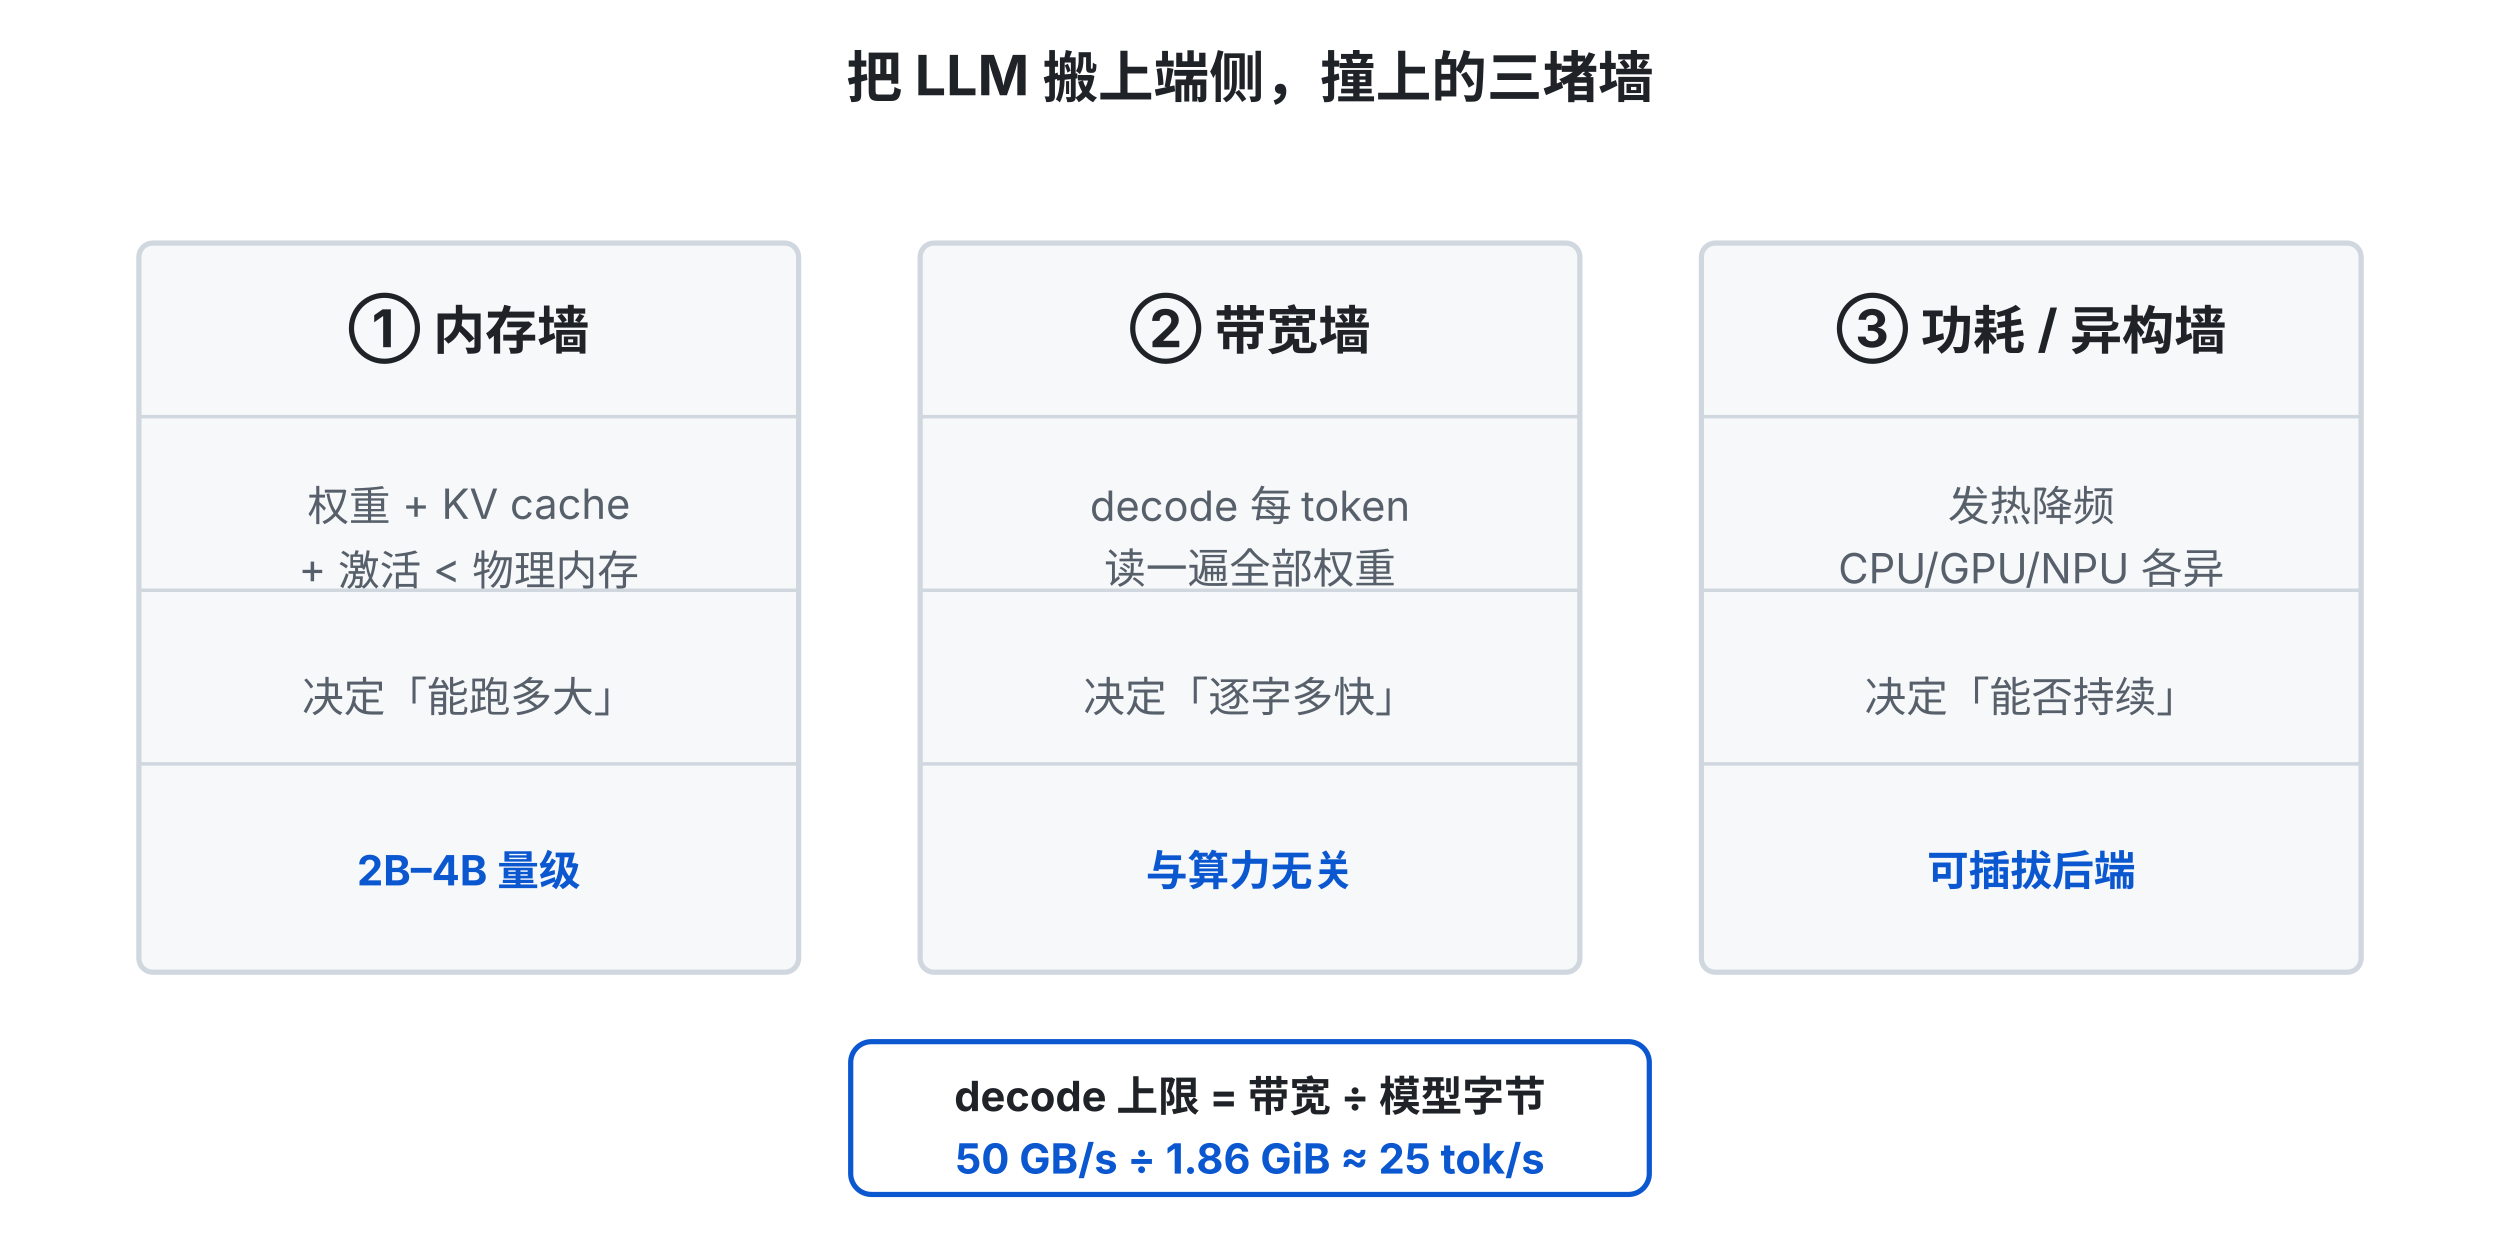
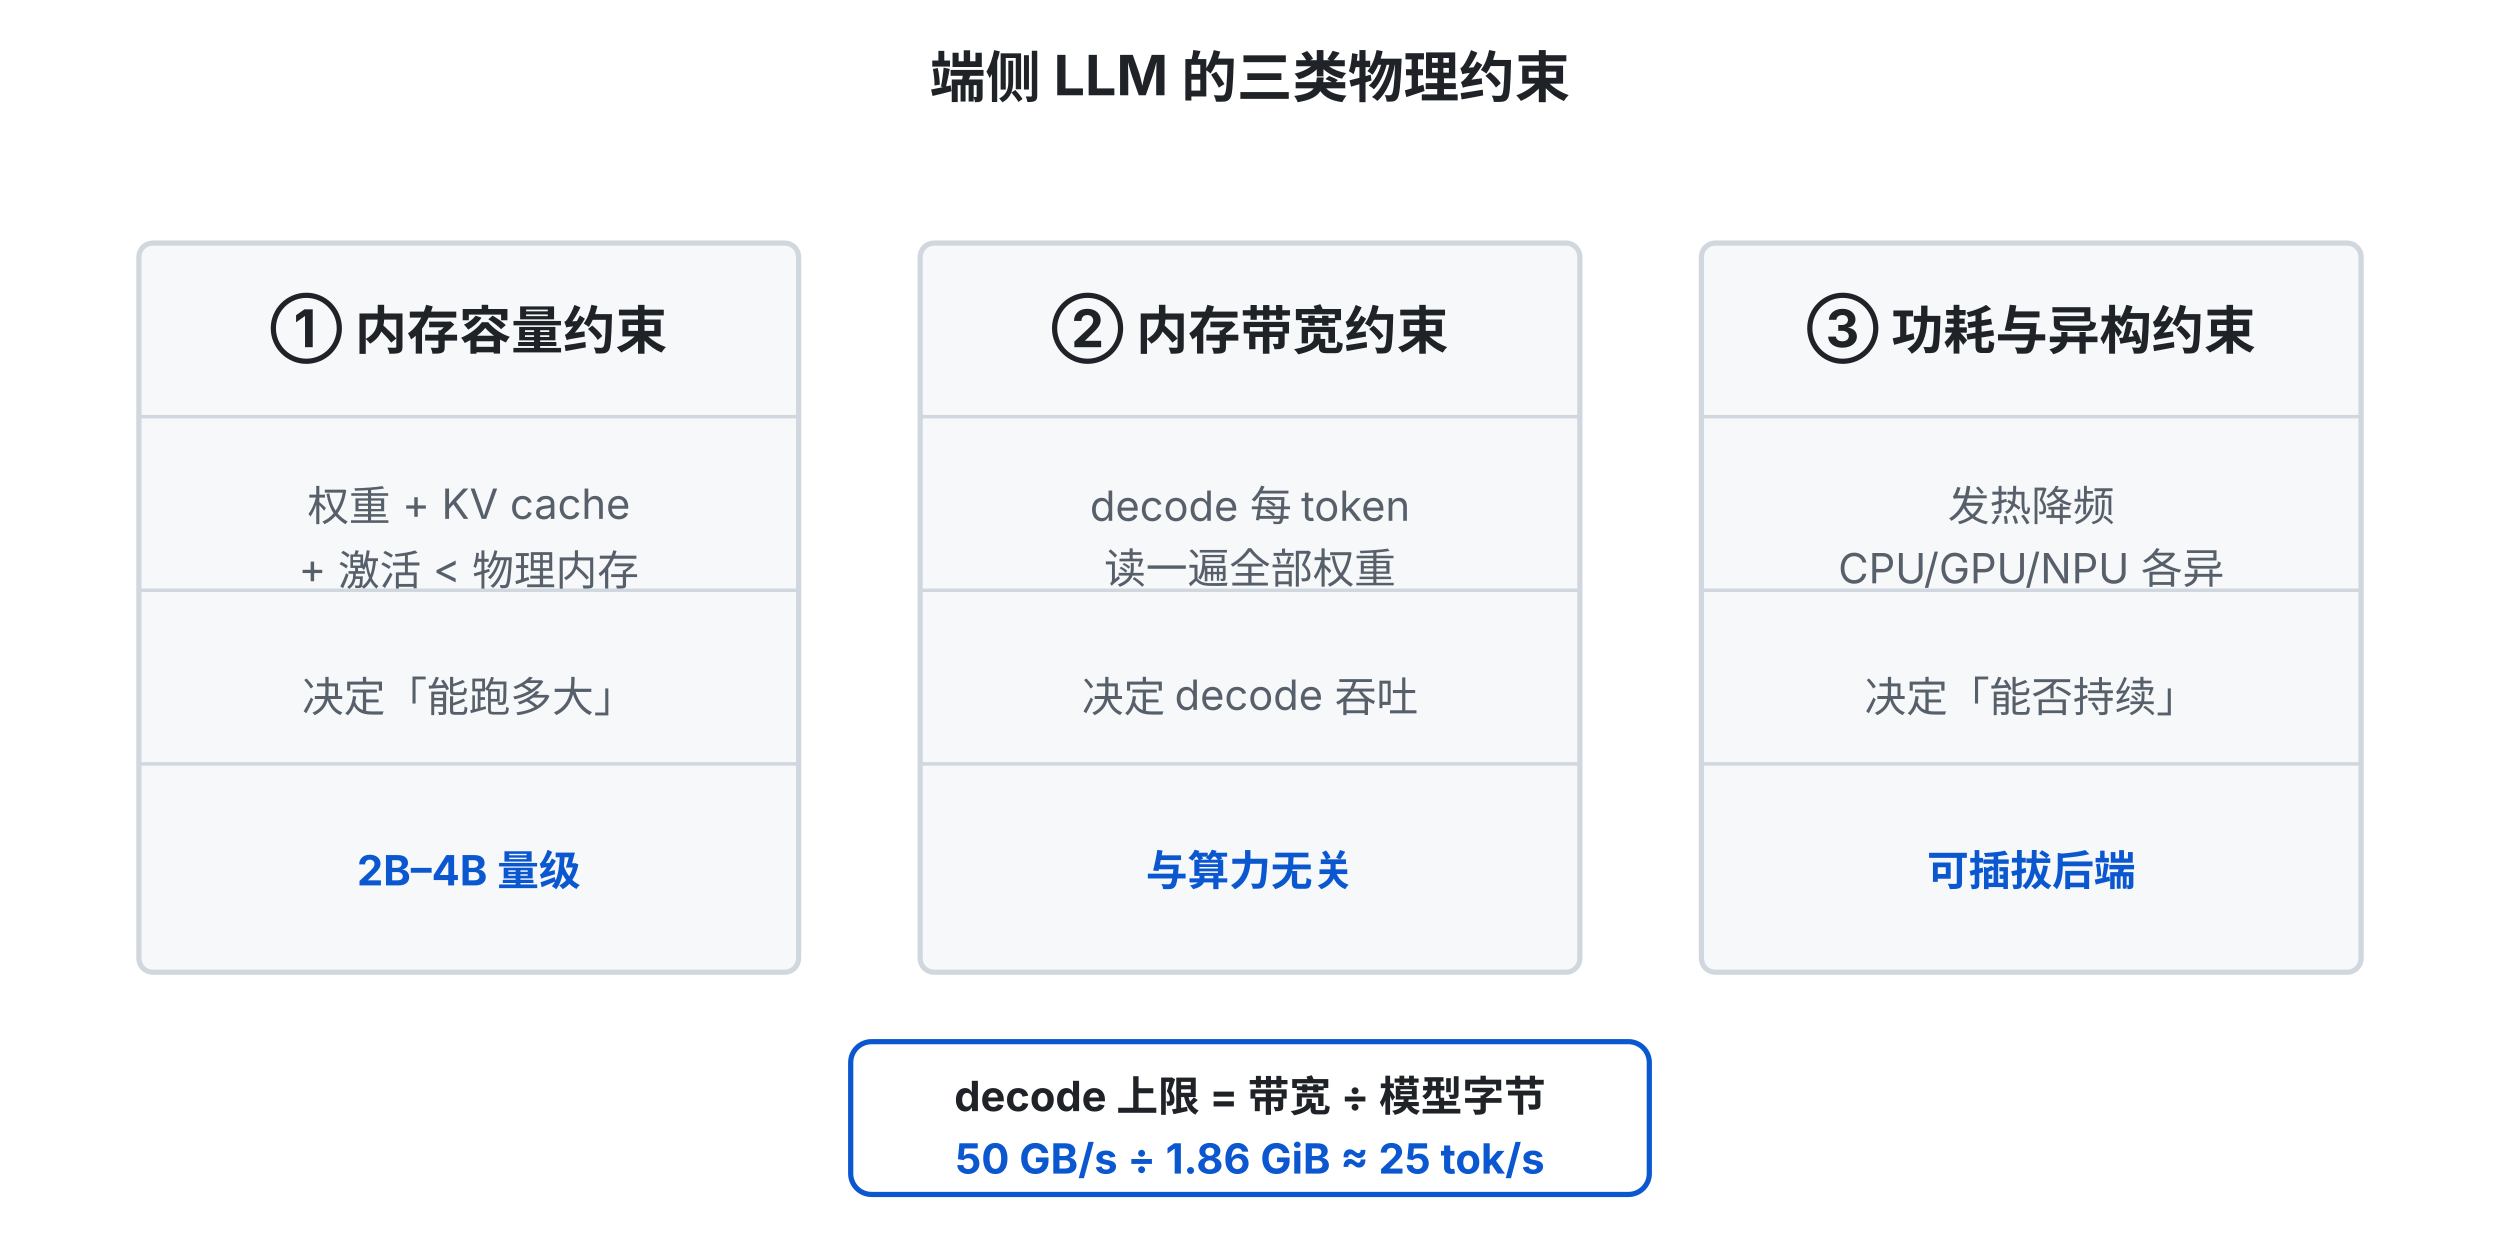
<svg xmlns="http://www.w3.org/2000/svg" viewBox="0 0 720 360" width="720" height="360" role="img" aria-label="端侧 LLM 的三堵墙">
  <style>
    text { font-family: -apple-system, "PingFang SC", "Microsoft YaHei", sans-serif; }
    .wall { fill: var(--fig-surface, #f6f8fa); stroke: var(--fig-border, #d0d7de); stroke-width: 1.5; }
    .brick { stroke: var(--fig-border, #d0d7de); stroke-width: 1; fill: none; }
    .t   { fill: var(--fig-text, #1f2328); }
    .ts  { fill: var(--fig-text-soft, #57606a); }
    .accent { fill: var(--fig-accent, #0b57d0); }
    .keybox { fill: var(--fig-bg, #fff); stroke: var(--fig-accent, #0b57d0); stroke-width: 1.5; }
  </style>
-   <text class="t" x="360" y="28" text-anchor="middle" style="font-size:16px;font-weight:700">把 LLM 搬上端侧，撞上的三堵墙</text>
+   <text class="t" x="360" y="28" text-anchor="middle" style="font-size:16px;font-weight:700">端侧 LLM 的三类物理约束</text>
  <g>
    <rect class="wall" x="40" y="70" width="190" height="210" rx="4" />
    <rect class="wall" x="265" y="70" width="190" height="210" rx="4" />
    <rect class="wall" x="490" y="70" width="190" height="210" rx="4" />
    <g class="brick">
      <line x1="40" y1="120" x2="230" y2="120" />
      <line x1="40" y1="170" x2="230" y2="170" />
      <line x1="40" y1="220" x2="230" y2="220" />
      <line x1="265" y1="120" x2="455" y2="120" />
      <line x1="265" y1="170" x2="455" y2="170" />
      <line x1="265" y1="220" x2="455" y2="220" />
      <line x1="490" y1="120" x2="680" y2="120" />
      <line x1="490" y1="170" x2="680" y2="170" />
      <line x1="490" y1="220" x2="680" y2="220" />
    </g>
  </g>
-   <text class="t" x="135" y="100" text-anchor="middle" style="font-size:15px;font-weight:700">① 内存墙</text>
+   <text class="t" x="135" y="100" text-anchor="middle" style="font-size:15px;font-weight:700">① 内存容量约束</text>
  <text class="ts" x="135" y="150" text-anchor="middle" style="font-size:12px">权重 + KV cache</text>
  <text class="ts" x="135" y="168" text-anchor="middle" style="font-size:12px">+ 激活 &lt; 物理内存</text>
  <text class="ts" x="135" y="205" text-anchor="middle" style="font-size:12px">决定「能跑多大」</text>
  <text class="accent" x="135" y="255" text-anchor="middle" style="font-size:12px;font-weight:700">2B–4B 量级</text>
-   <text class="t" x="360" y="100" text-anchor="middle" style="font-size:15px;font-weight:700">② 带宽墙</text>
+   <text class="t" x="360" y="100" text-anchor="middle" style="font-size:15px;font-weight:700">② 内存带宽约束</text>
  <text class="ts" x="360" y="150" text-anchor="middle" style="font-size:12px">decode 每 token</text>
  <text class="ts" x="360" y="168" text-anchor="middle" style="font-size:12px">读一遍全部权重</text>
-   <text class="ts" x="360" y="205" text-anchor="middle" style="font-size:12px">决定「逐字多快」</text>
+   <text class="ts" x="360" y="205" text-anchor="middle" style="font-size:12px">决定 decode 吞吐</text>
  <text class="accent" x="360" y="255" text-anchor="middle" style="font-size:12px;font-weight:700">与算力无关</text>
-   <text class="t" x="585" y="100" text-anchor="middle" style="font-size:15px;font-weight:700">③ 功耗 / 异构墙</text>
+   <text class="t" x="585" y="100" text-anchor="middle" style="font-size:15px;font-weight:700">③ 功耗与异构约束</text>
  <text class="ts" x="585" y="150" text-anchor="middle" style="font-size:12px">发热降频</text>
  <text class="ts" x="585" y="168" text-anchor="middle" style="font-size:12px">CPU/GPU/NPU 各异</text>
  <text class="ts" x="585" y="205" text-anchor="middle" style="font-size:12px">决定「能否持续」</text>
  <text class="accent" x="585" y="255" text-anchor="middle" style="font-size:12px;font-weight:700">可插拔后端</text>
  <rect class="keybox" x="245" y="300" width="230" height="44" rx="6" />
  <text class="t" x="360" y="320" text-anchor="middle" style="font-size:12px;font-weight:700">decode 上限 = 带宽 ÷ 模型字节</text>
  <text class="accent" x="360" y="338" text-anchor="middle" style="font-size:12px;font-weight:700">50 GB/s ÷ 1.86 GiB ≈ 25 tok/s</text>
</svg>
